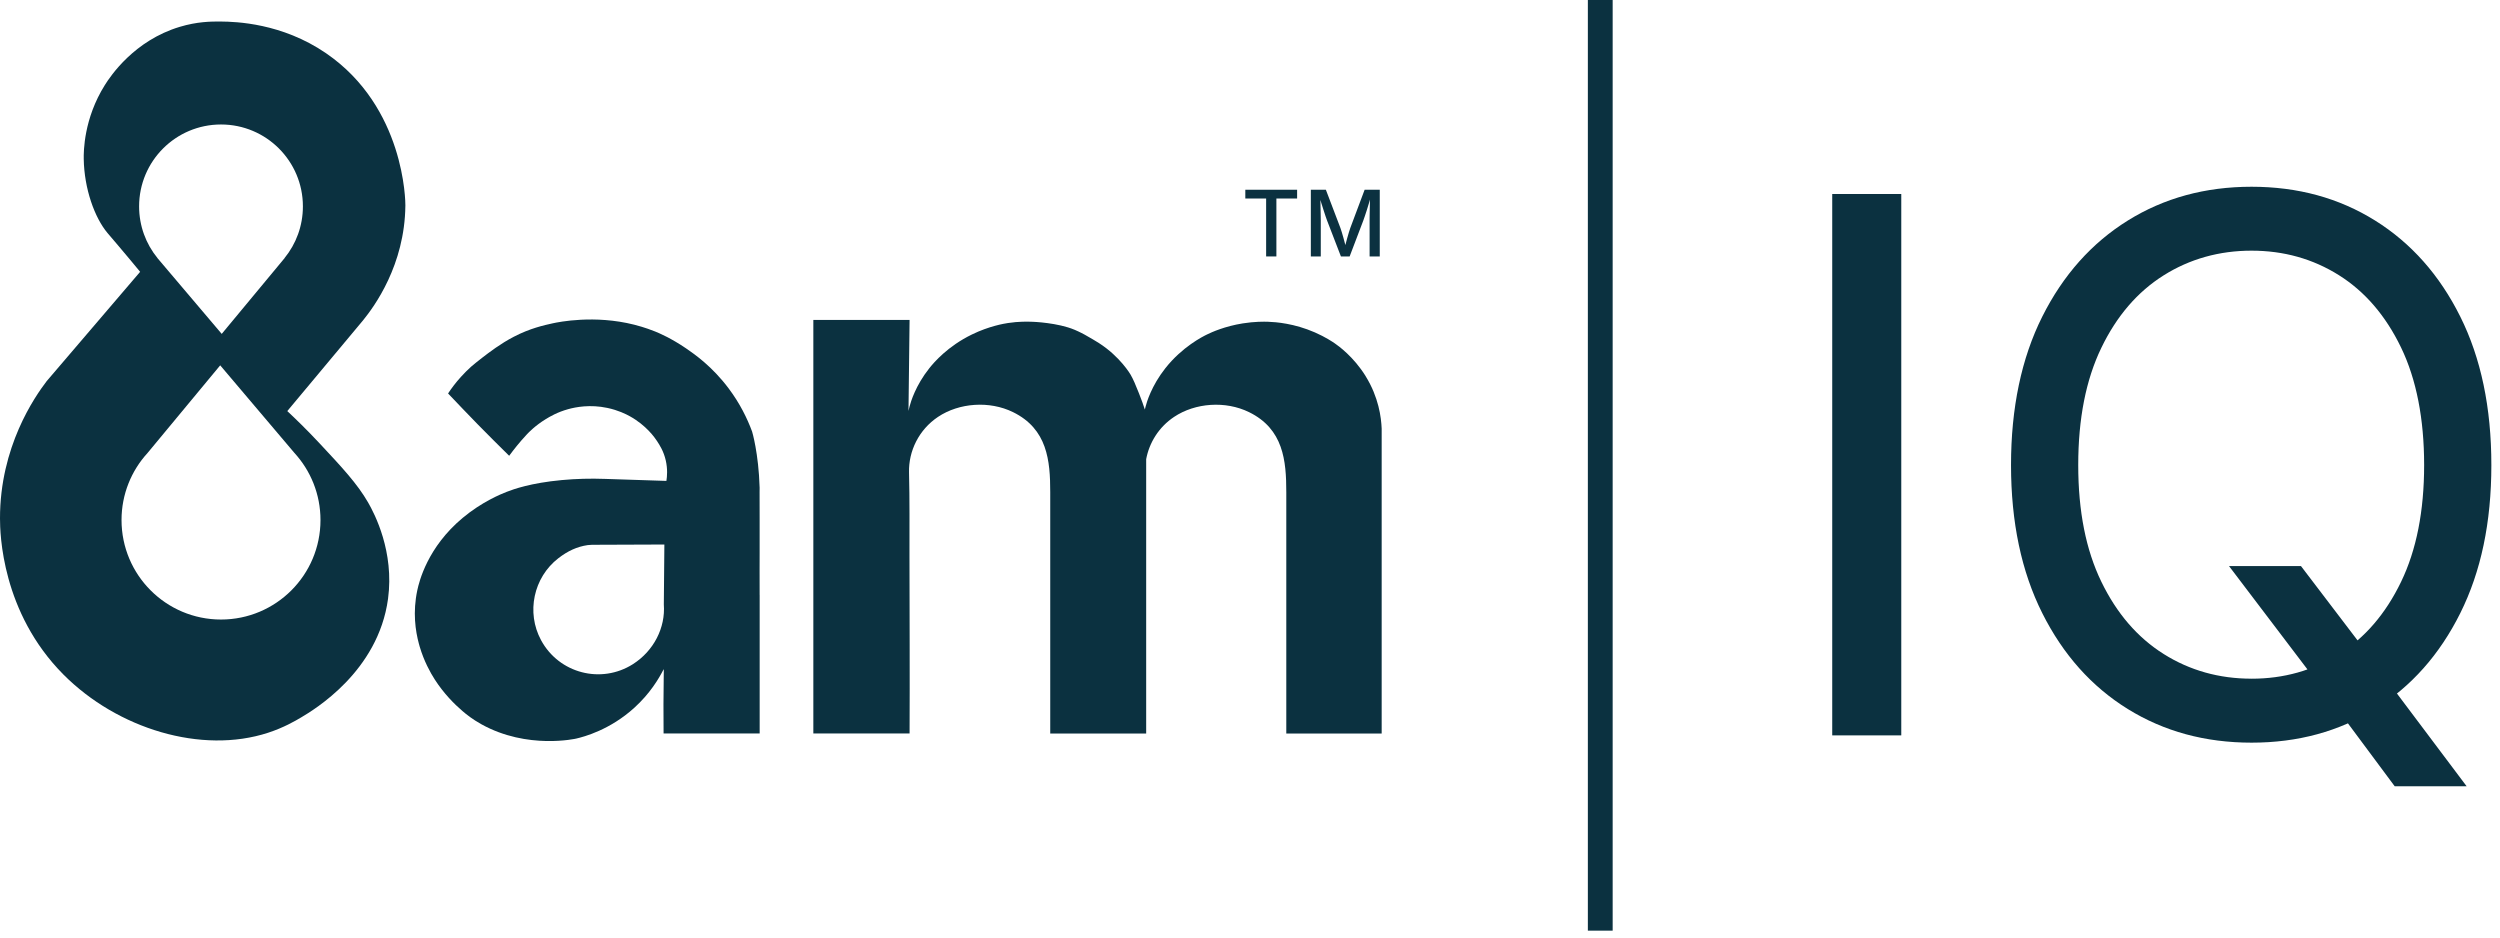
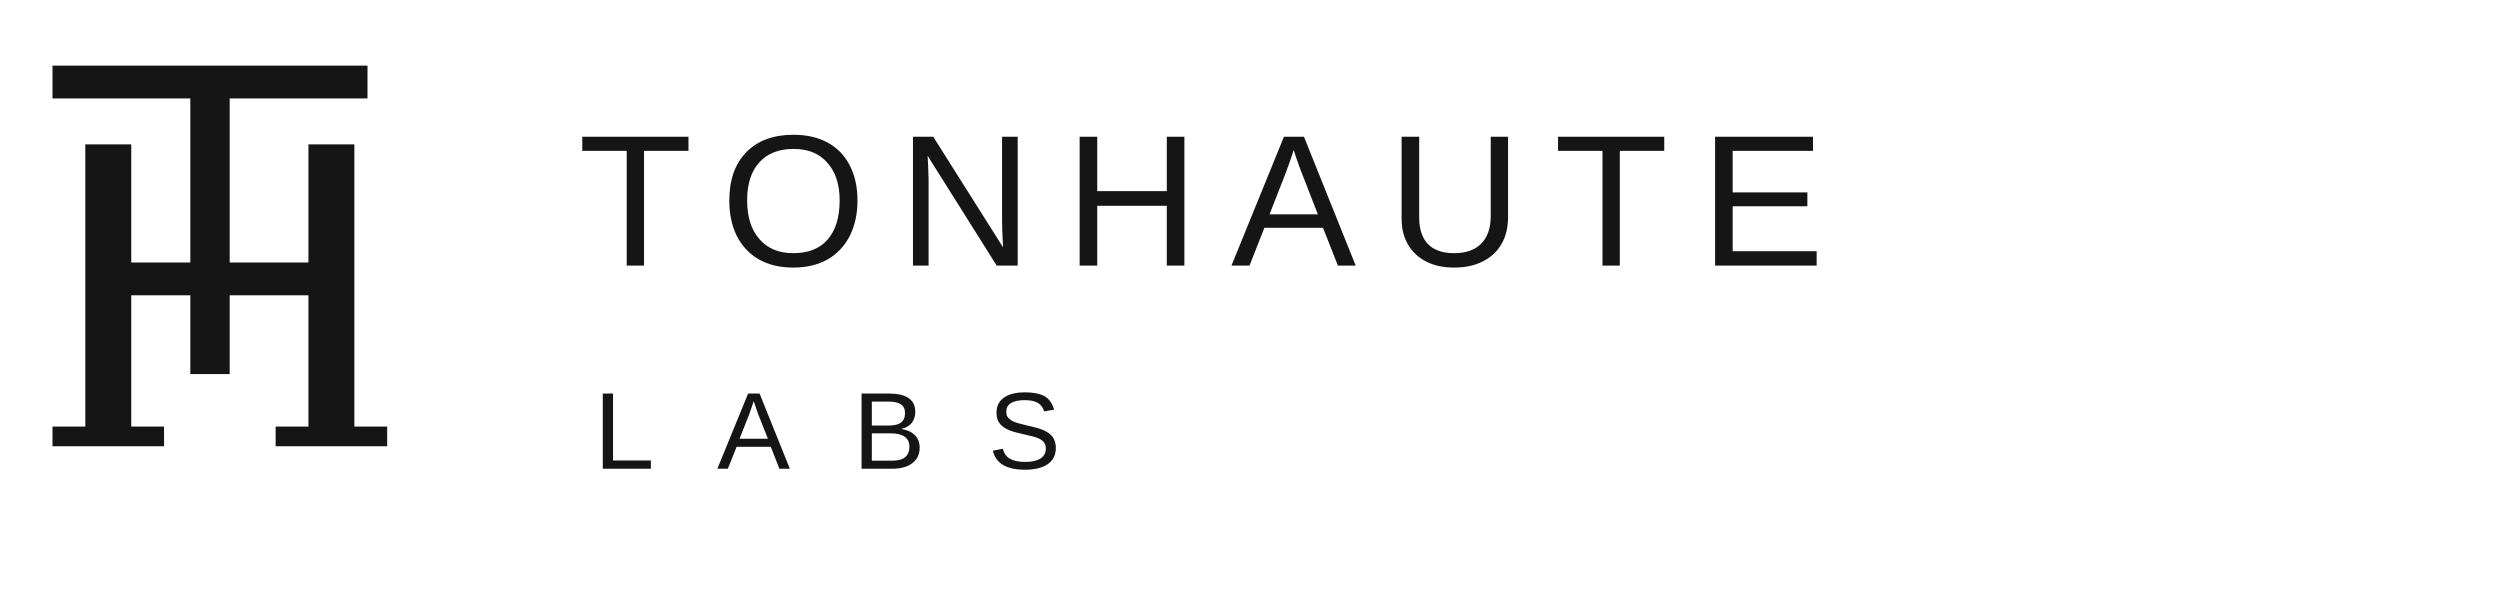
- <svg xmlns="http://www.w3.org/2000/svg" width="232" height="87" viewBox="0 0 232 87" fill="none">
-   <path d="M176.438 18.003V68.243H170.031V18.003H176.438Z" fill="#0B3140" />
-   <path d="M208.944 68.919C204.65 68.919 200.823 67.879 197.463 65.8C194.103 63.72 191.455 60.753 189.522 56.898C187.589 53.043 186.623 48.462 186.623 43.158C186.623 37.853 187.59 33.239 189.522 29.384C191.456 25.528 194.103 22.555 197.463 20.465C200.823 18.375 204.65 17.33 208.944 17.33C213.238 17.33 217.059 18.375 220.408 20.465C223.758 22.555 226.394 25.529 228.315 29.384C230.237 33.239 231.198 37.83 231.198 43.158C231.198 48.485 230.237 53.043 228.315 56.898C226.394 60.754 223.758 63.72 220.408 65.8C217.059 67.879 213.238 68.919 208.944 68.919ZM208.944 62.984C211.934 62.984 214.637 62.224 217.053 60.707C219.469 59.19 221.39 56.953 222.818 53.998C224.246 51.042 224.96 47.427 224.96 43.156C224.96 38.885 224.246 35.204 222.818 32.248C221.39 29.293 219.469 27.055 217.053 25.538C214.637 24.021 211.933 23.262 208.944 23.262C205.955 23.262 203.212 24.026 200.784 25.555C198.356 27.084 196.428 29.326 195.002 32.281C193.574 35.237 192.86 38.862 192.86 43.156C192.86 47.45 193.574 51.035 195.002 53.979C196.429 56.924 198.357 59.161 200.784 60.689C203.21 62.217 205.931 62.982 208.944 62.982V62.984ZM206.852 52.53H213.529L219.126 59.881L220.542 61.837L228.903 72.964H222.227L216.765 65.614L215.349 63.725L206.852 52.53Z" fill="#0B3140" />
-   <path d="M149.655 0H147.353V86.364H149.655V0Z" fill="#0B3140" />
-   <path d="M37.62 19.091C37.624 18.721 37.571 9.956 30.26 4.942C26.145 2.122 21.851 2.016 20.528 1.999C19.585 1.987 18.292 2.006 16.684 2.49C12.462 3.759 10.264 7.041 9.733 7.887C7.768 11.018 7.759 14.065 7.771 14.758C7.816 17.505 8.773 20.193 9.979 21.626C10.084 21.751 10.356 22.064 10.932 22.745C11.83 23.803 12.546 24.668 13.004 25.225C10.114 28.605 7.225 31.984 4.335 35.366C3.216 36.833 -0.008 41.454 1.3338e-05 48.123C0.002 49.492 0.146 56.824 5.888 62.599C10.905 67.641 18.721 70.016 24.888 67.996C26.336 67.522 27.392 66.905 27.941 66.579C29.099 65.892 35.099 62.337 36.01 55.566C36.597 51.198 34.769 47.686 34.157 46.626C33.149 44.881 31.736 43.368 29.685 41.174C28.467 39.869 27.401 38.841 26.66 38.148C29.005 35.34 31.348 32.533 33.694 29.724C34.736 28.441 37.558 24.609 37.618 19.092L37.62 19.091ZM27.32 42.029C28.823 43.672 29.741 45.859 29.741 48.261C29.741 53.359 25.608 57.493 20.51 57.493C15.411 57.493 11.278 53.359 11.278 48.261C11.278 45.862 12.193 43.676 13.694 42.035L20.435 33.903L27.32 42.029ZM26.407 23.944H26.418L20.576 30.985L14.605 23.944H14.611C13.545 22.636 12.909 20.969 12.909 19.151C12.909 14.955 16.311 11.552 20.51 11.552C24.708 11.552 28.109 14.955 28.109 19.151C28.109 20.969 27.473 22.637 26.409 23.944H26.407Z" fill="#0B3140" />
-   <path d="M70.494 55.216C70.484 53.04 70.494 52.4 70.494 51.366C70.494 50.116 70.5 49.369 70.494 48.056C70.478 45.245 70.497 45.364 70.494 45.27C70.397 42.023 69.795 40.049 69.795 40.049C69.34 38.818 68.657 37.43 67.624 36.052C66.097 34.012 64.464 32.876 63.679 32.337C62.288 31.386 61.147 30.905 60.807 30.767C60.584 30.676 59.84 30.381 58.852 30.131C55.157 29.199 51.847 29.884 51.309 30C50.48 30.181 49.182 30.469 47.68 31.251C46.443 31.893 45.393 32.701 44.722 33.218C44.3 33.542 43.961 33.823 43.726 34.023C43.418 34.3 43.095 34.619 42.768 34.981C42.286 35.514 41.896 36.037 41.581 36.513C42.483 37.467 43.403 38.423 44.338 39.385C45.378 40.454 46.221 41.271 47.25 42.297C47.709 41.684 48.165 41.092 48.897 40.305C49.052 40.14 49.667 39.493 50.658 38.888C51.016 38.67 51.718 38.248 52.727 37.97C53.426 37.776 54.76 37.513 56.366 37.855C57.361 38.065 58.087 38.429 58.435 38.62C59.972 39.467 60.766 40.619 60.963 40.918C61.221 41.31 61.588 41.876 61.782 42.723C61.965 43.523 61.91 44.205 61.842 44.628C59.989 44.56 58.012 44.511 56.124 44.441C54.795 44.393 53.459 44.428 52.136 44.551C49.247 44.82 47.662 45.395 47.022 45.643C46.465 45.86 44.7 46.586 42.932 48.064C39.676 50.781 38.9 53.957 38.726 54.775C38.292 56.808 38.551 58.549 38.874 59.743C38.898 59.837 38.924 59.928 38.95 60.015C39.349 61.361 39.928 62.405 40.346 63.057C41.192 64.371 42.162 65.338 42.915 65.983C43.286 66.305 43.87 66.765 44.673 67.211C48.95 69.588 53.48 68.539 53.48 68.539C54.194 68.372 56.604 67.738 58.876 65.671C60.305 64.371 61.136 62.998 61.595 62.09C61.595 62.093 61.592 62.1 61.592 62.1C61.592 62.1 61.615 62.397 61.595 62.667C61.563 64.581 61.565 66.142 61.58 68.064H70.497C70.494 67.484 70.497 55.433 70.497 55.216H70.494ZM58.729 61.638C55.801 63.495 51.882 62.508 50.207 59.402C48.821 56.835 49.507 53.593 51.813 51.806C52.677 51.138 53.541 50.731 54.532 50.587C54.532 50.587 54.547 50.586 54.57 50.583C54.691 50.568 54.814 50.559 54.937 50.557L61.654 50.531L61.603 56.095C61.765 58.241 60.675 60.403 58.731 61.636L58.729 61.638Z" fill="#0B3140" />
-   <path d="M126.731 34.905C125.612 33.1 124.202 32.095 123.878 31.871C123.683 31.736 123.008 31.278 122.018 30.846C120.106 30.013 118.413 29.885 117.679 29.86C117.308 29.846 116.43 29.834 115.324 30.011C113.655 30.279 112.456 30.822 112.018 31.036C111.621 31.228 109.719 32.177 108.143 34.173C106.847 35.815 106.41 37.35 106.315 37.714C106.291 37.809 106.266 37.908 106.242 38.006C106.121 37.632 105.942 37.112 105.695 36.498C105.366 35.68 105.186 35.231 104.91 34.754C104.91 34.754 103.958 33.105 101.976 31.833C101.785 31.71 101.119 31.31 100.654 31.054C100.654 31.054 100.201 30.805 99.731 30.607C98.152 29.94 95.858 29.863 95.858 29.863C95.345 29.845 94.558 29.822 93.544 29.976C93.164 30.034 91.79 30.263 90.196 31.039C87.956 32.129 86.681 33.617 86.237 34.176C84.967 35.775 84.521 37.288 84.409 37.717C84.374 37.852 84.34 37.997 84.308 38.135L84.409 29.691H75.478V68.067H84.409C84.436 62.561 84.406 57.031 84.399 51.524C84.396 48.964 84.421 46.4 84.358 43.846C84.308 41.858 85.273 39.875 87.042 38.691C89.021 37.365 91.836 37.183 93.999 38.241C97.203 39.807 97.462 42.75 97.462 45.675V68.069C97.462 68.069 97.486 68.069 97.529 68.069H100.123C102.406 68.069 105.887 68.069 106.313 68.069C106.347 68.069 106.365 68.069 106.365 68.069V42.611C106.654 41.066 107.547 39.63 108.948 38.693C110.927 37.367 113.741 37.185 115.904 38.243C119.108 39.808 119.368 42.752 119.368 45.677V68.069H128.219V39.781C128.178 38.743 127.945 36.87 126.731 34.91V34.905ZM84.005 39.661C84.005 39.672 84.005 39.682 84.005 39.693C84.001 39.682 84.001 39.672 84.005 39.661Z" fill="#0B3140" />
-   <path d="M115.566 18.422V17.608H120.372V18.422H118.449V23.798H117.497V18.422H115.564H115.566Z" fill="#0B3140" />
-   <path d="M121.646 23.799V17.609H123.041L124.392 21.16C124.43 21.265 124.474 21.4 124.522 21.559C124.572 21.719 124.622 21.895 124.674 22.083C124.727 22.271 124.777 22.457 124.822 22.639C124.871 22.823 124.912 22.986 124.948 23.134H124.748C124.784 22.994 124.825 22.835 124.872 22.653C124.919 22.471 124.969 22.288 125.021 22.098C125.074 21.909 125.124 21.733 125.175 21.566C125.225 21.4 125.269 21.265 125.307 21.159L126.638 17.607H128.042V23.797H127.099V20.464C127.099 20.337 127.099 20.186 127.103 20.008C127.106 19.832 127.109 19.643 127.114 19.444C127.118 19.247 127.123 19.047 127.128 18.844C127.132 18.641 127.135 18.447 127.138 18.262H127.208C127.152 18.465 127.093 18.673 127.028 18.888C126.962 19.103 126.899 19.309 126.837 19.51C126.774 19.71 126.715 19.892 126.658 20.055C126.6 20.219 126.553 20.357 126.515 20.464L125.247 23.797H124.437L123.152 20.464C123.111 20.36 123.064 20.225 123.01 20.063C122.955 19.901 122.897 19.722 122.834 19.523C122.77 19.326 122.705 19.12 122.638 18.905C122.572 18.691 122.506 18.476 122.44 18.262H122.523C122.528 18.432 122.534 18.615 122.537 18.814C122.541 19.011 122.544 19.212 122.55 19.414C122.555 19.617 122.558 19.808 122.562 19.99C122.567 20.172 122.569 20.329 122.569 20.464V23.797H121.646V23.799Z" fill="#0B3140" />
+ <svg xmlns="http://www.w3.org/2000/svg" viewBox="0 0 160 38">
+   <path d="M8 10H56V15H35V57H29V15H8Z M13 22H20V40H47V22H54V66H47V45H20V66H13Z M8 65H25V68H8Z M42 65H59V68H42Z" transform="scale(.42)" fill="#151515" />
+   <text x="37" y="17" font-family="Arial" font-size="12" letter-spacing="2" fill="#151515">TONHAUTE</text>
+   <text x="38" y="30" font-family="Arial" font-size="7" letter-spacing="4" fill="#151515">LABS</text>
</svg>
